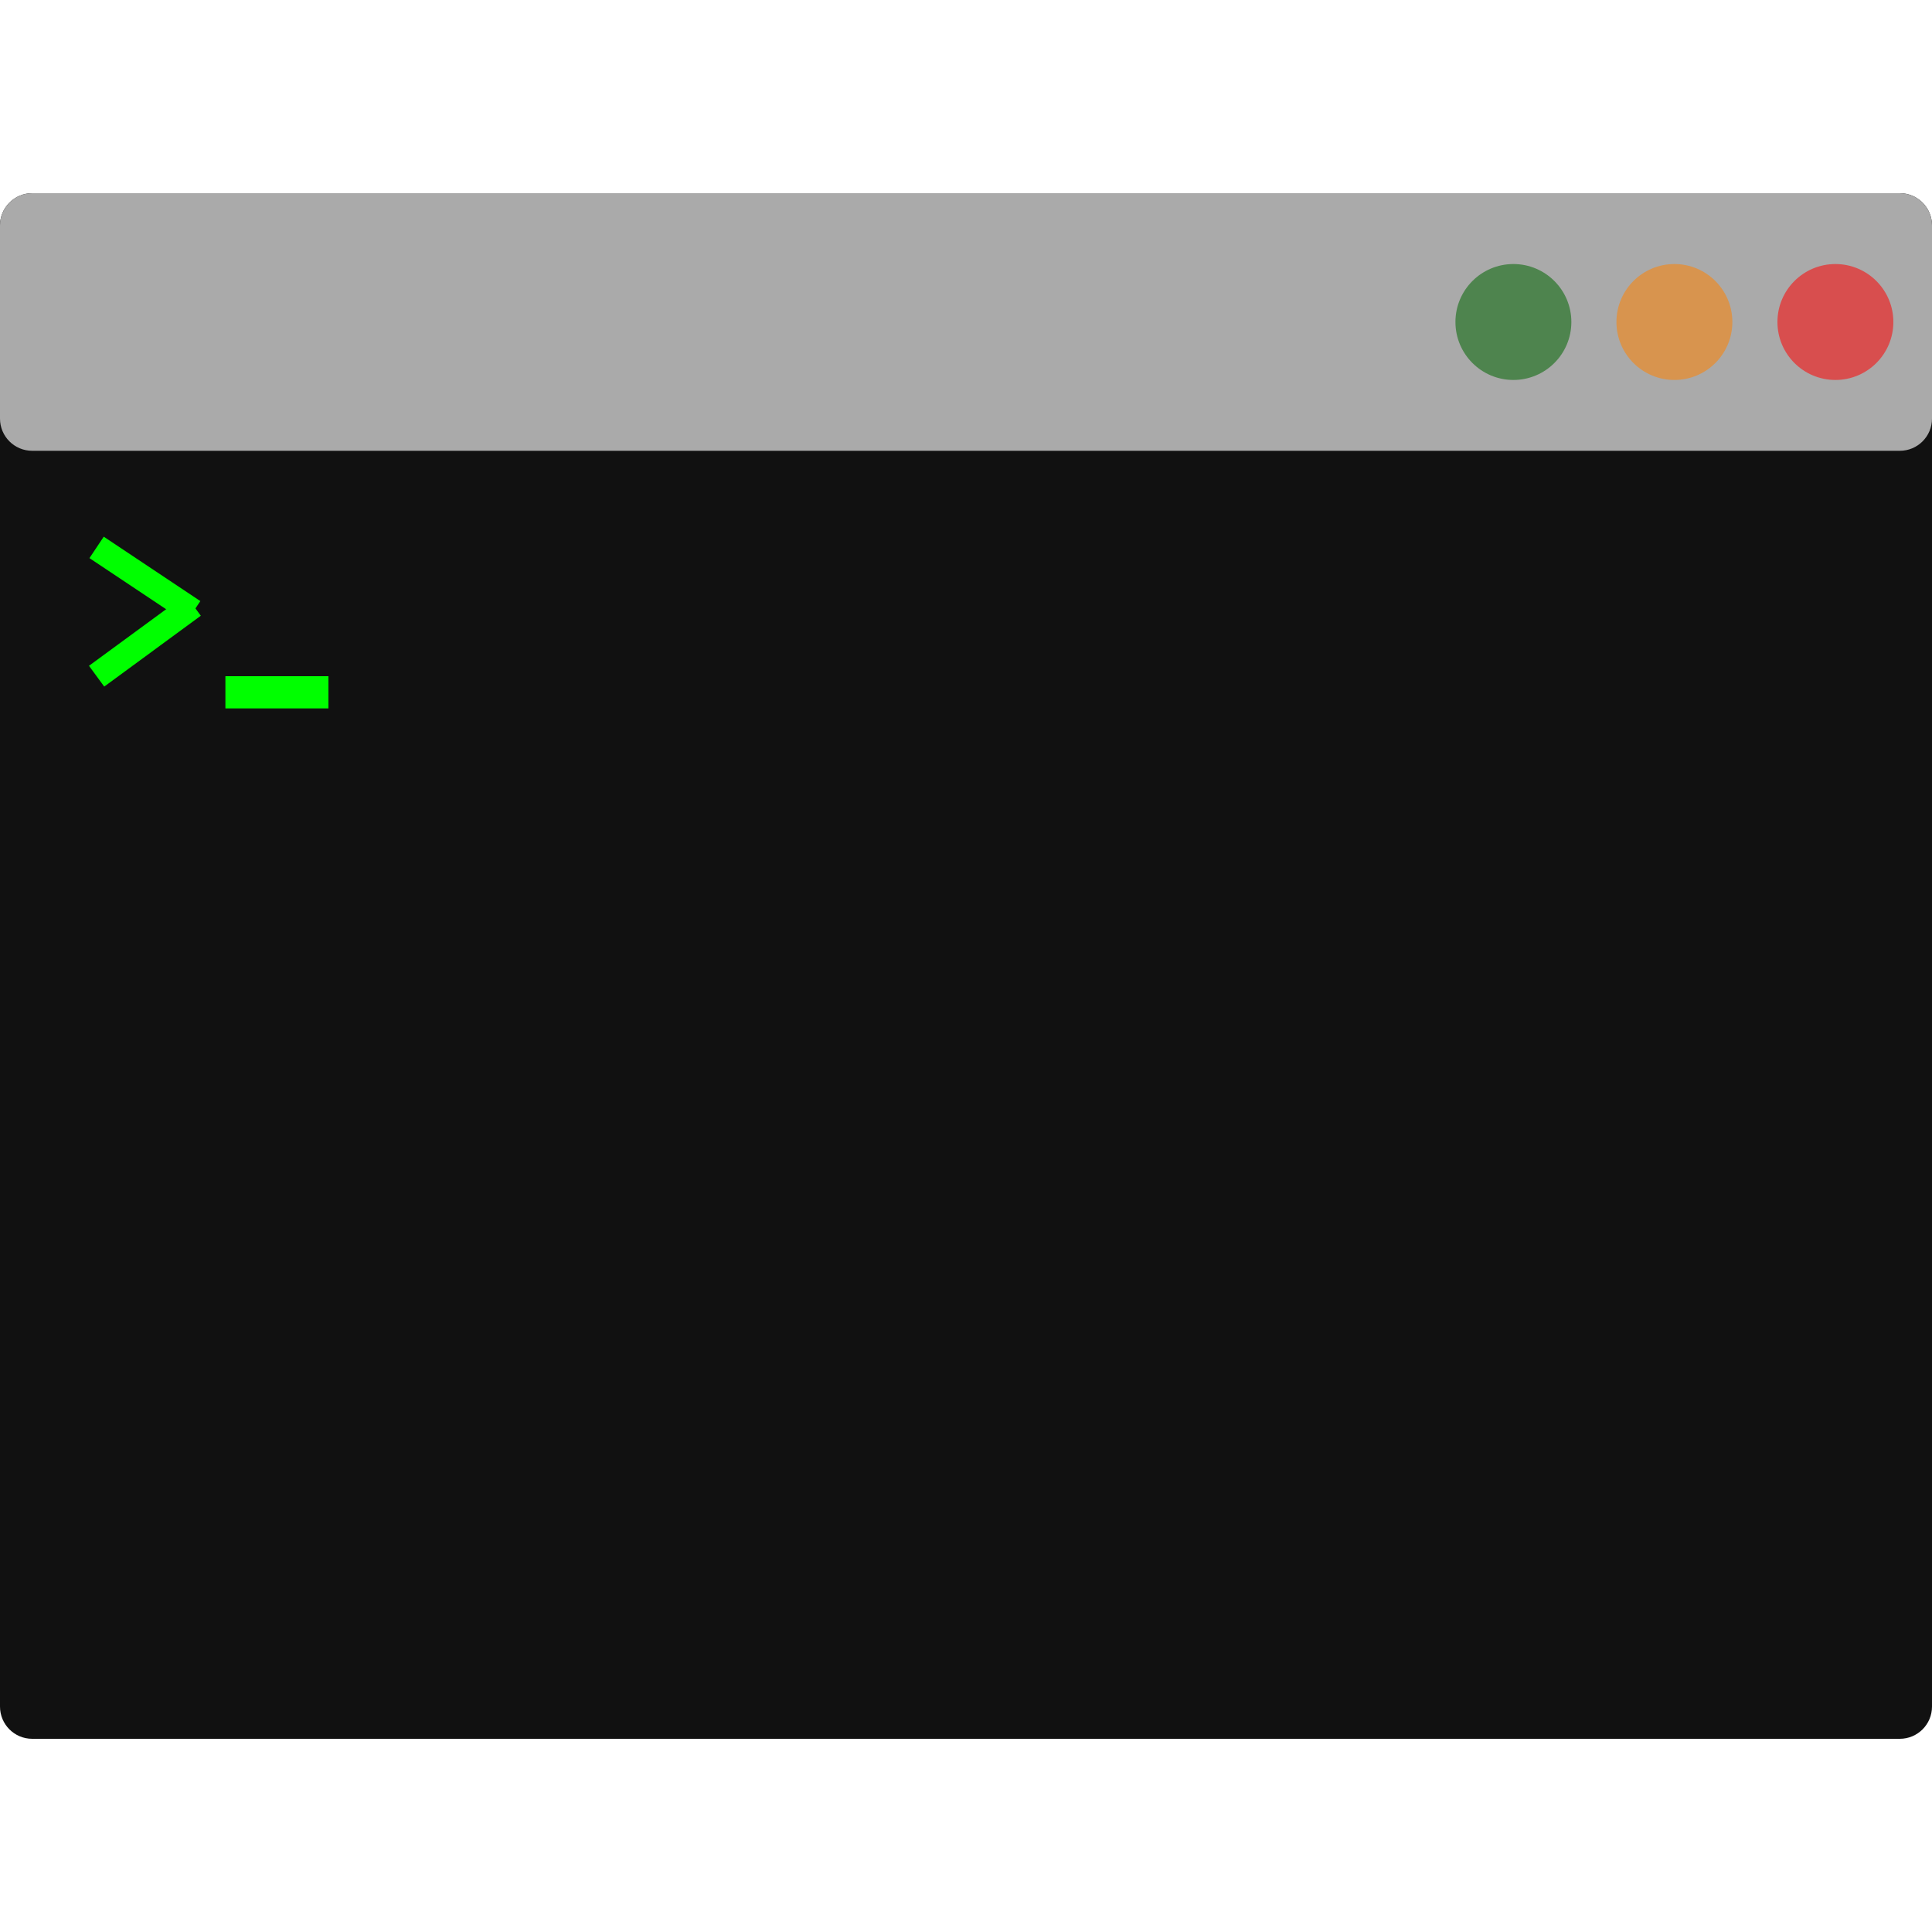
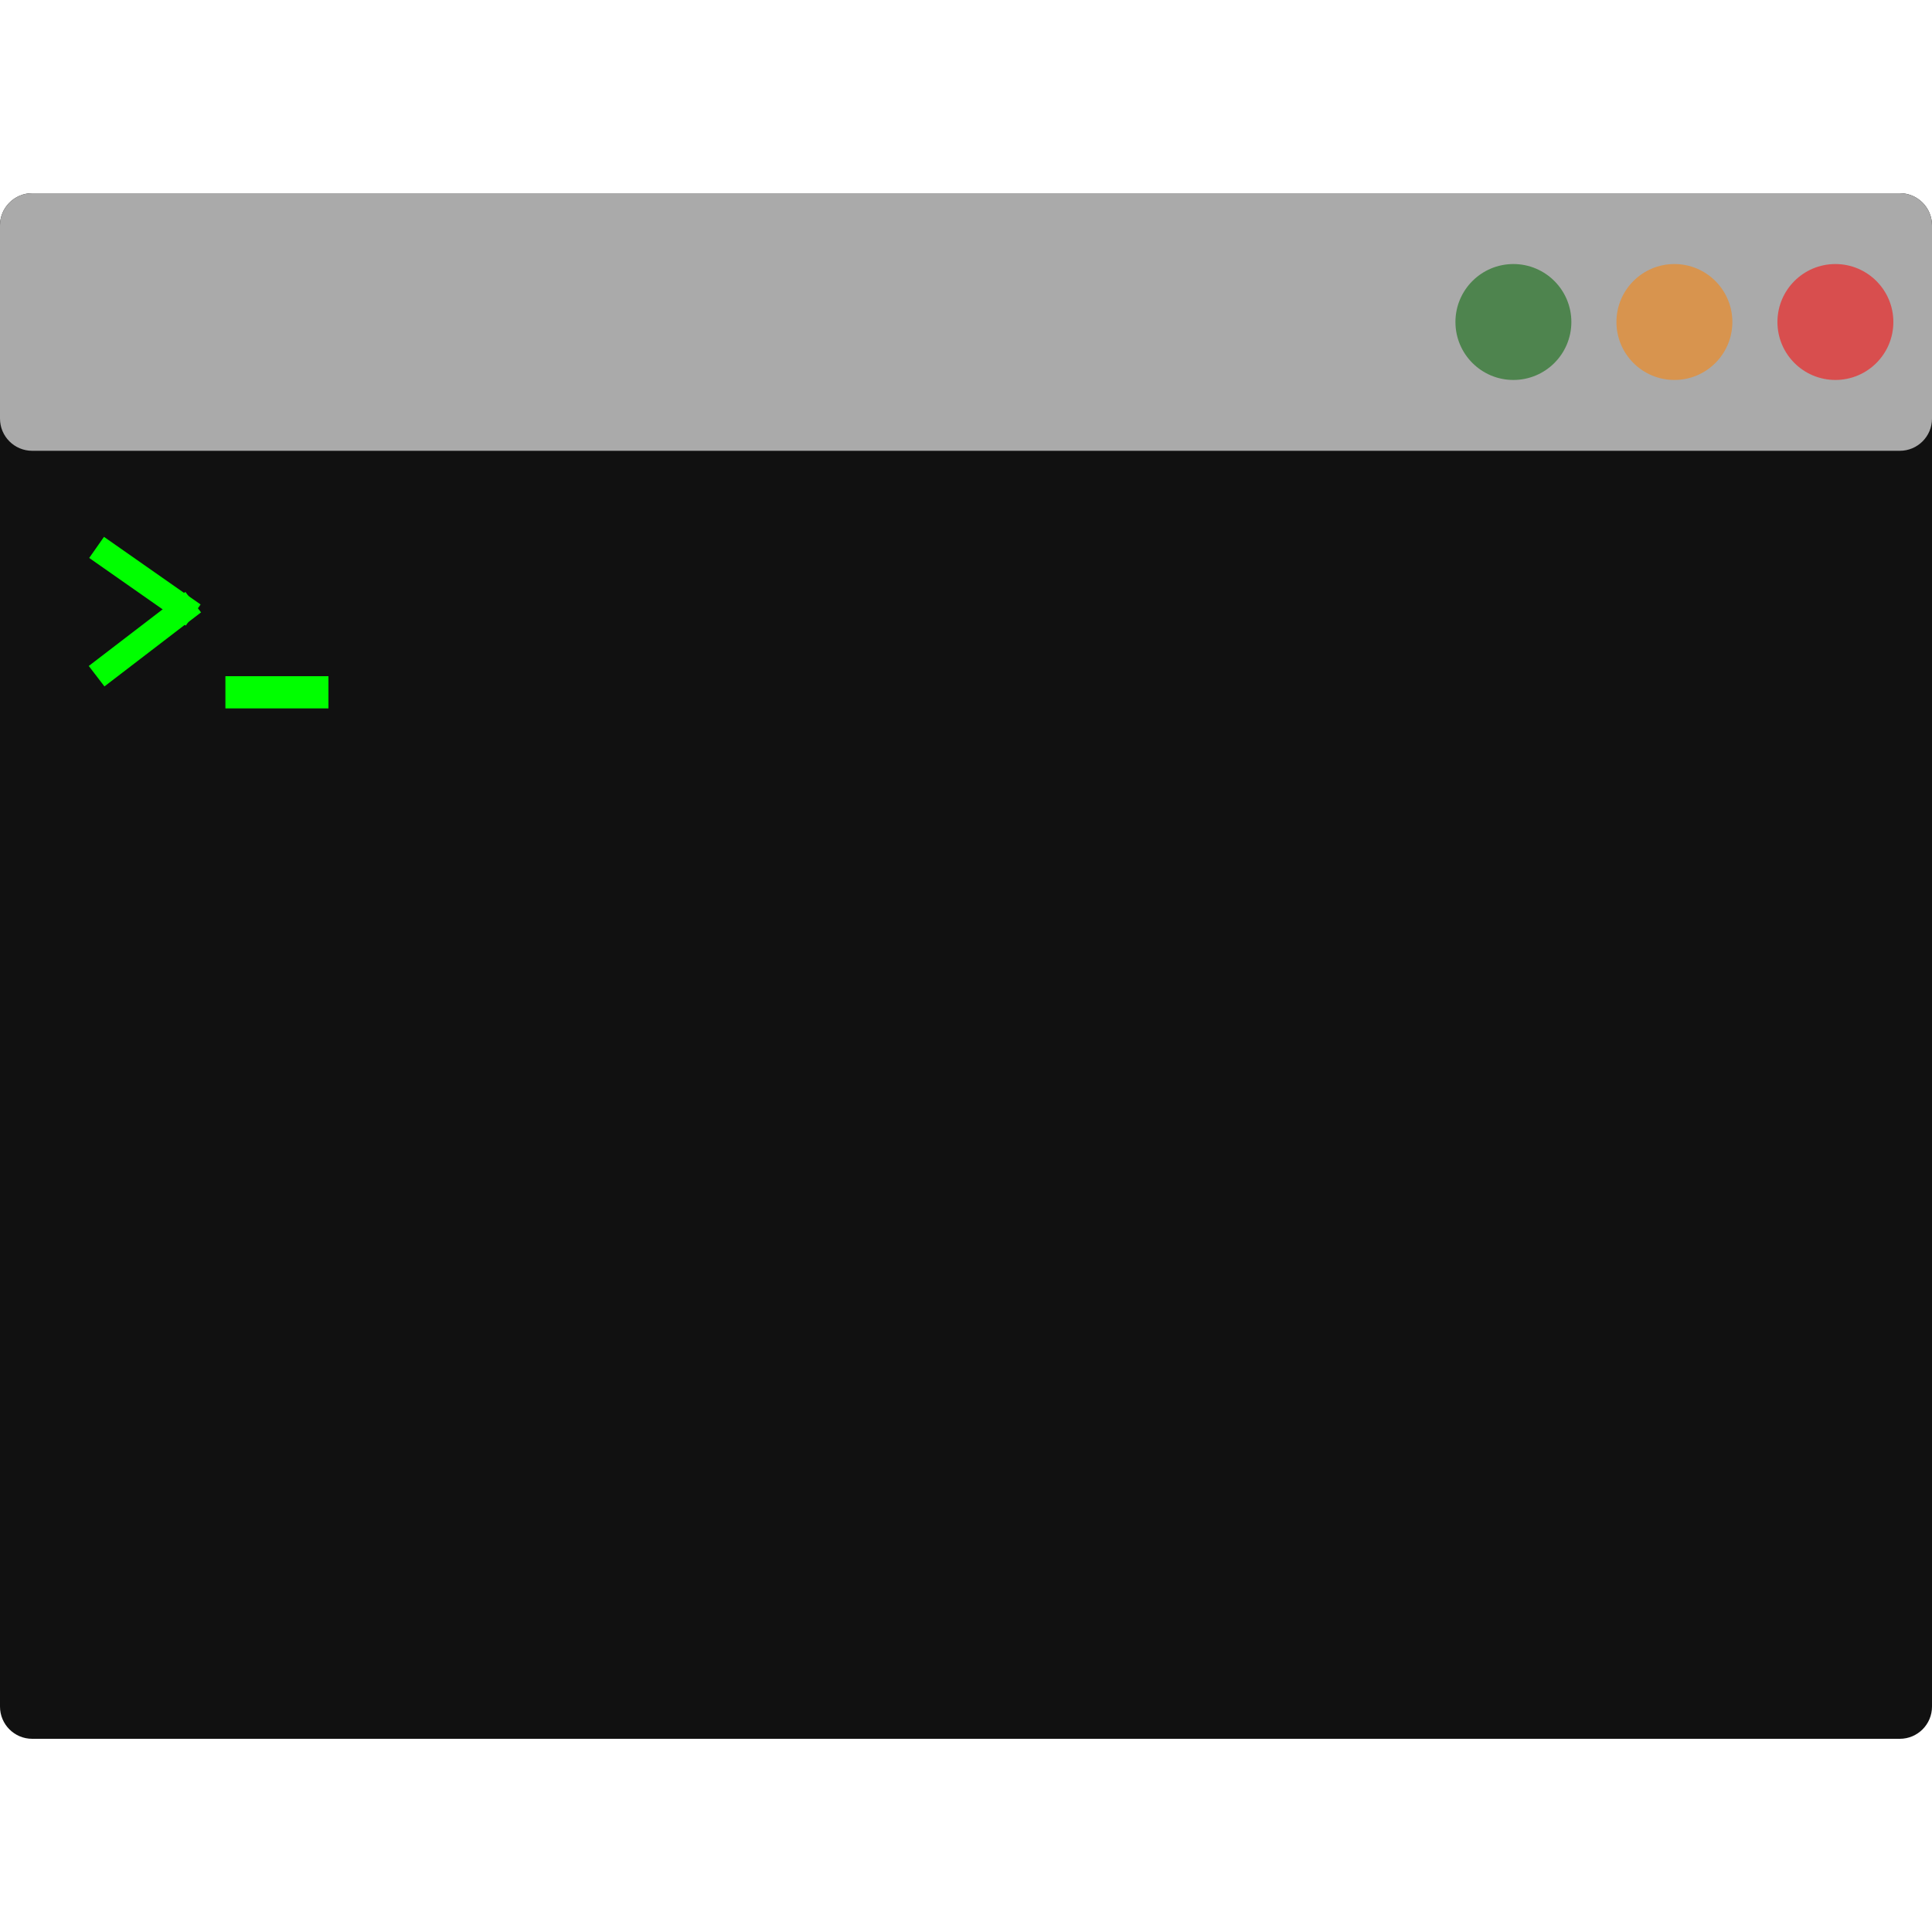
<svg xmlns="http://www.w3.org/2000/svg" width="300" height="300" viewBox="-150 -150 300 300">
  <rect x="-150" y="-120" width="300" height="240" rx="5" fill="#111" />
  <rect x="-150" y="-120" width="300" height="40" rx="5" fill="#aaaaaa" />
  <circle cx="85" cy="-100" r="9" fill="#0064008a" />
  <circle cx="110" cy="-100" r="9" fill="#ff82008a" />
  <circle cx="135" cy="-100" r="9" fill="#ff00008a" />
  <rect class="line" x="-115" y="-45" width="16" height="5" fill="#00ff00" />
-   <line x1="-135" y1="-65" x2="-120" y2="-55" stroke="#00ff00" stroke-width="4" />
-   <line x1="-135" y1="-45" x2="-120" y2="-56" stroke="#00ff00" stroke-width="4" />
+   <line x1="-135" y1="-65" x2="-120" y2="-54.5" stroke="#00ff00" stroke-width="4" stroke-cap="round" />
+   <line x1="-135" y1="-45" x2="-120" y2="-56.5" stroke="#00ff00" stroke-width="4" stroke-cap="round" />
  <style>

        @keyframes blink {
            0%{
                opacity: 0;
            }
            50%{
                opacity: 1;
            }
            100%{
                opacity: 0;
            }
        }

        .line {
            animation: blink 1s infinite;
            animation-timing-function: steps(1, end);
        }

    </style>
</svg>
